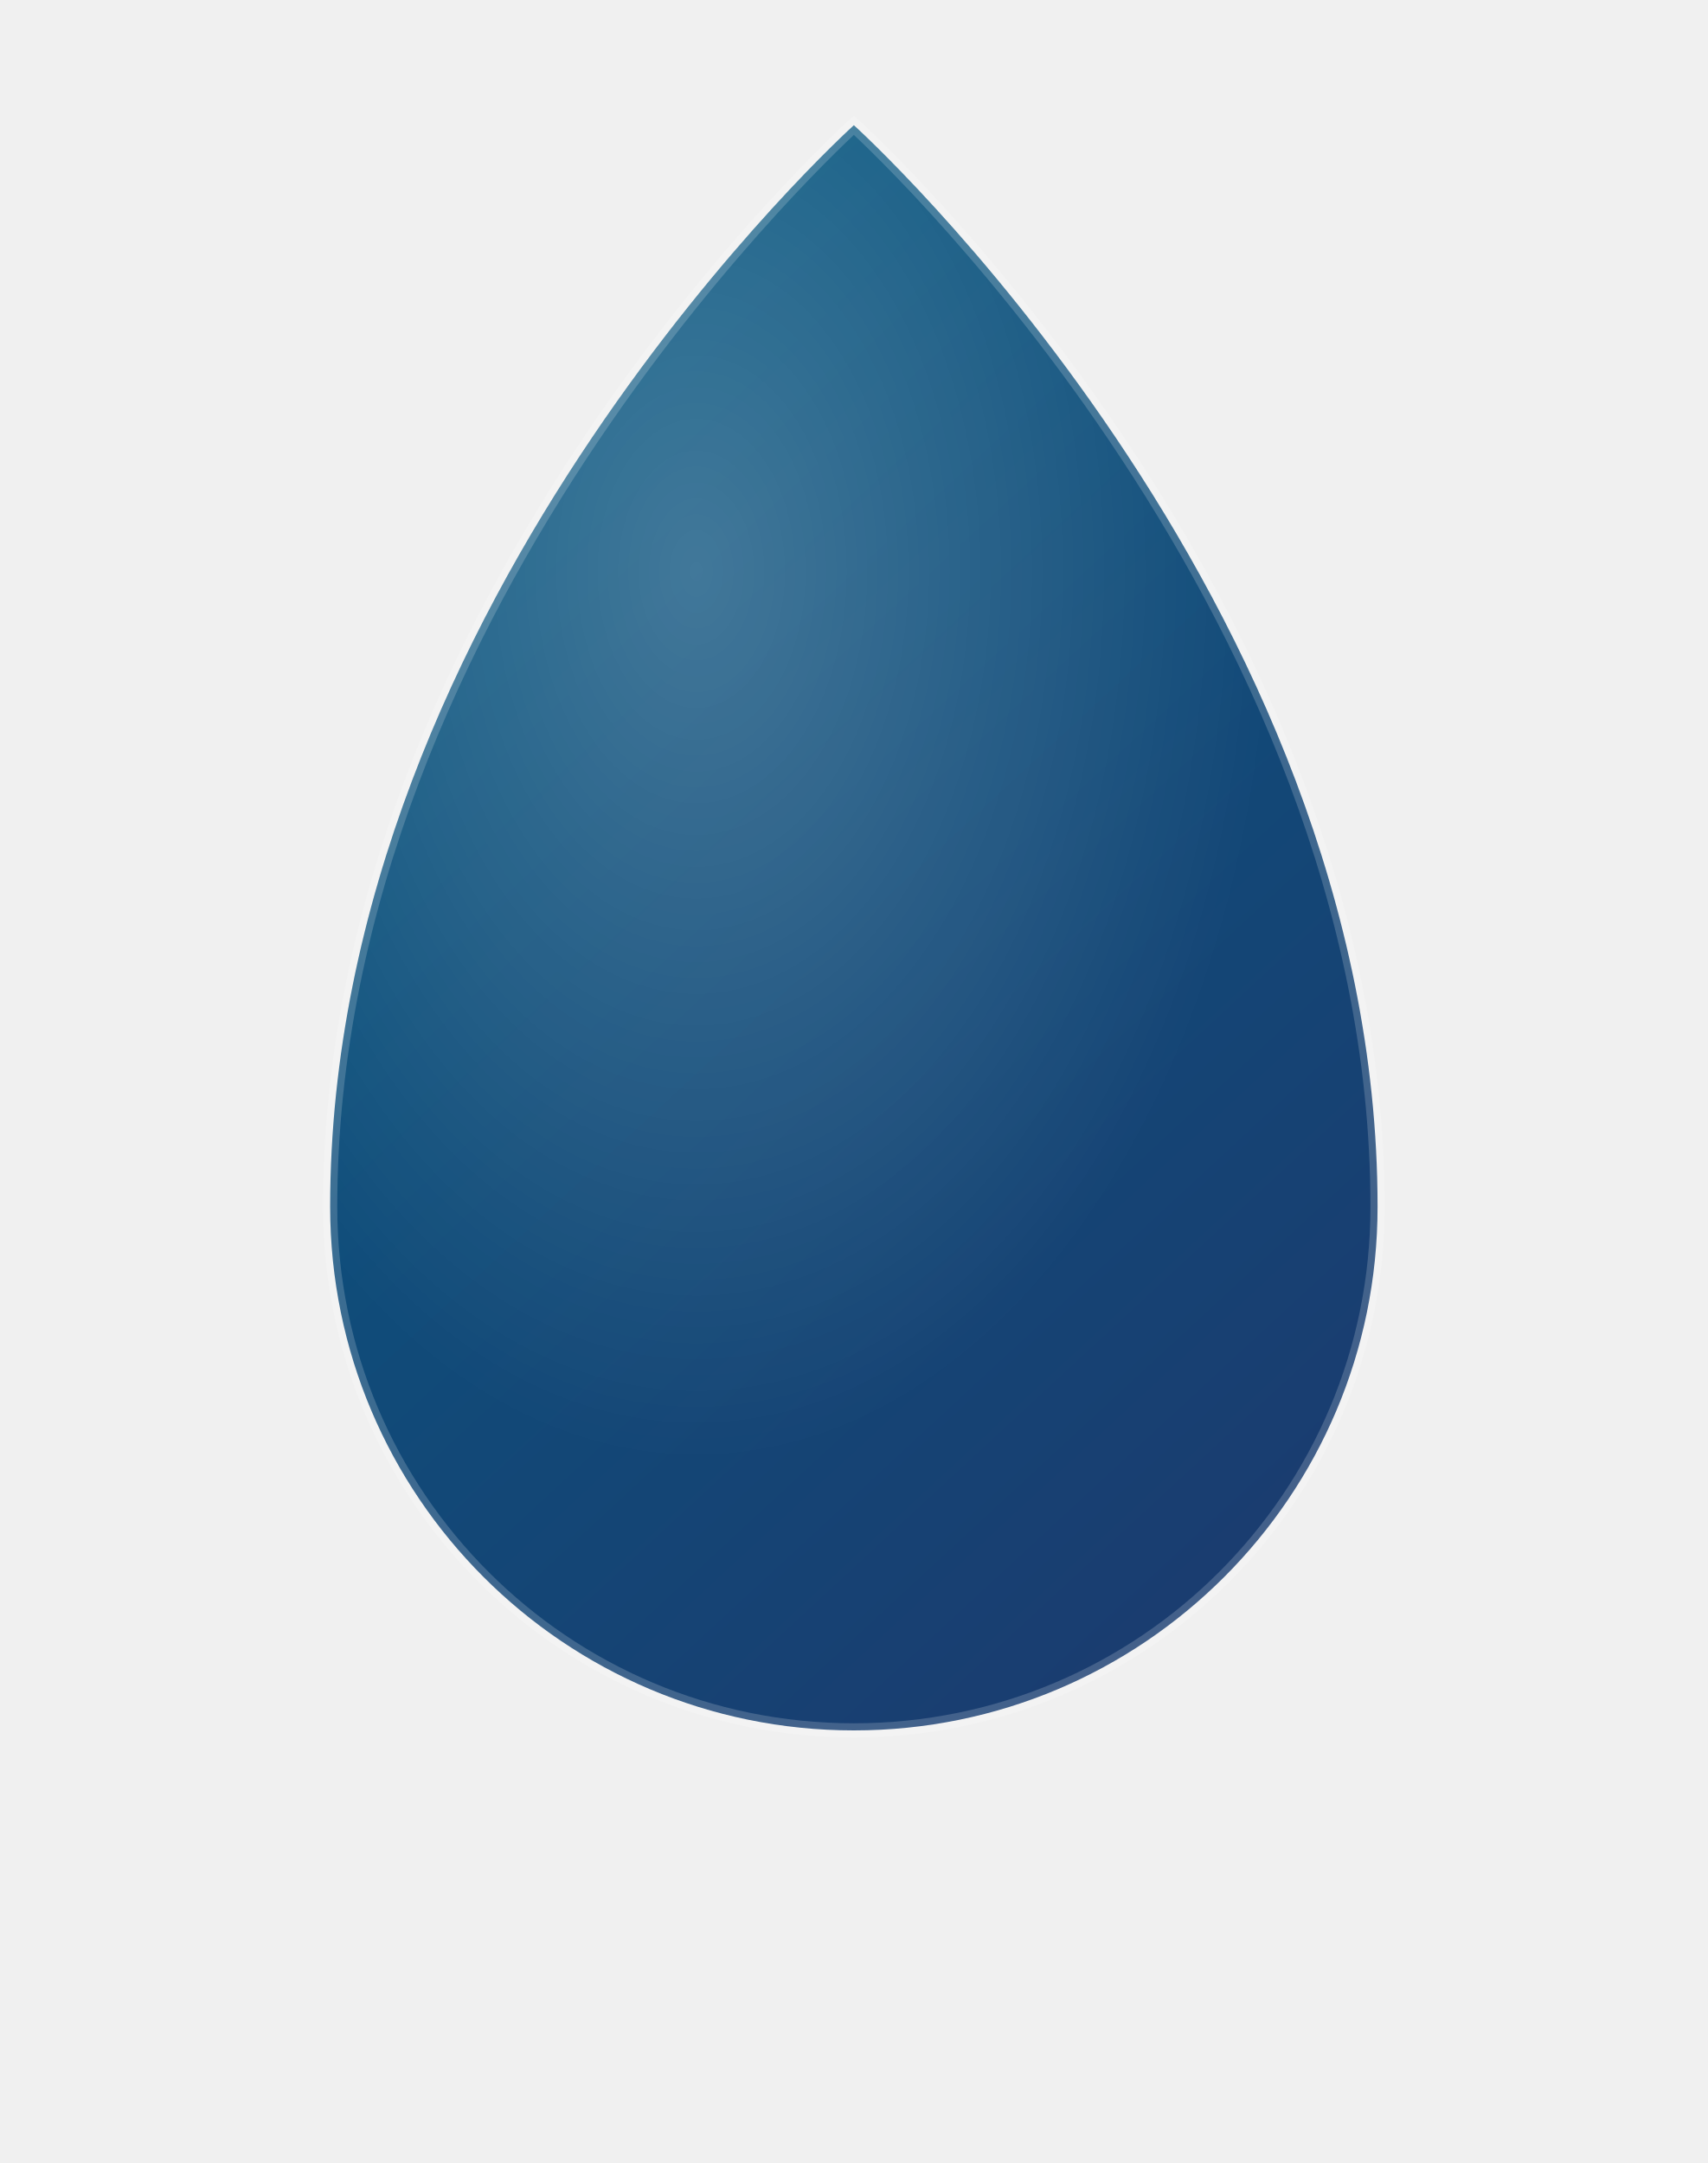
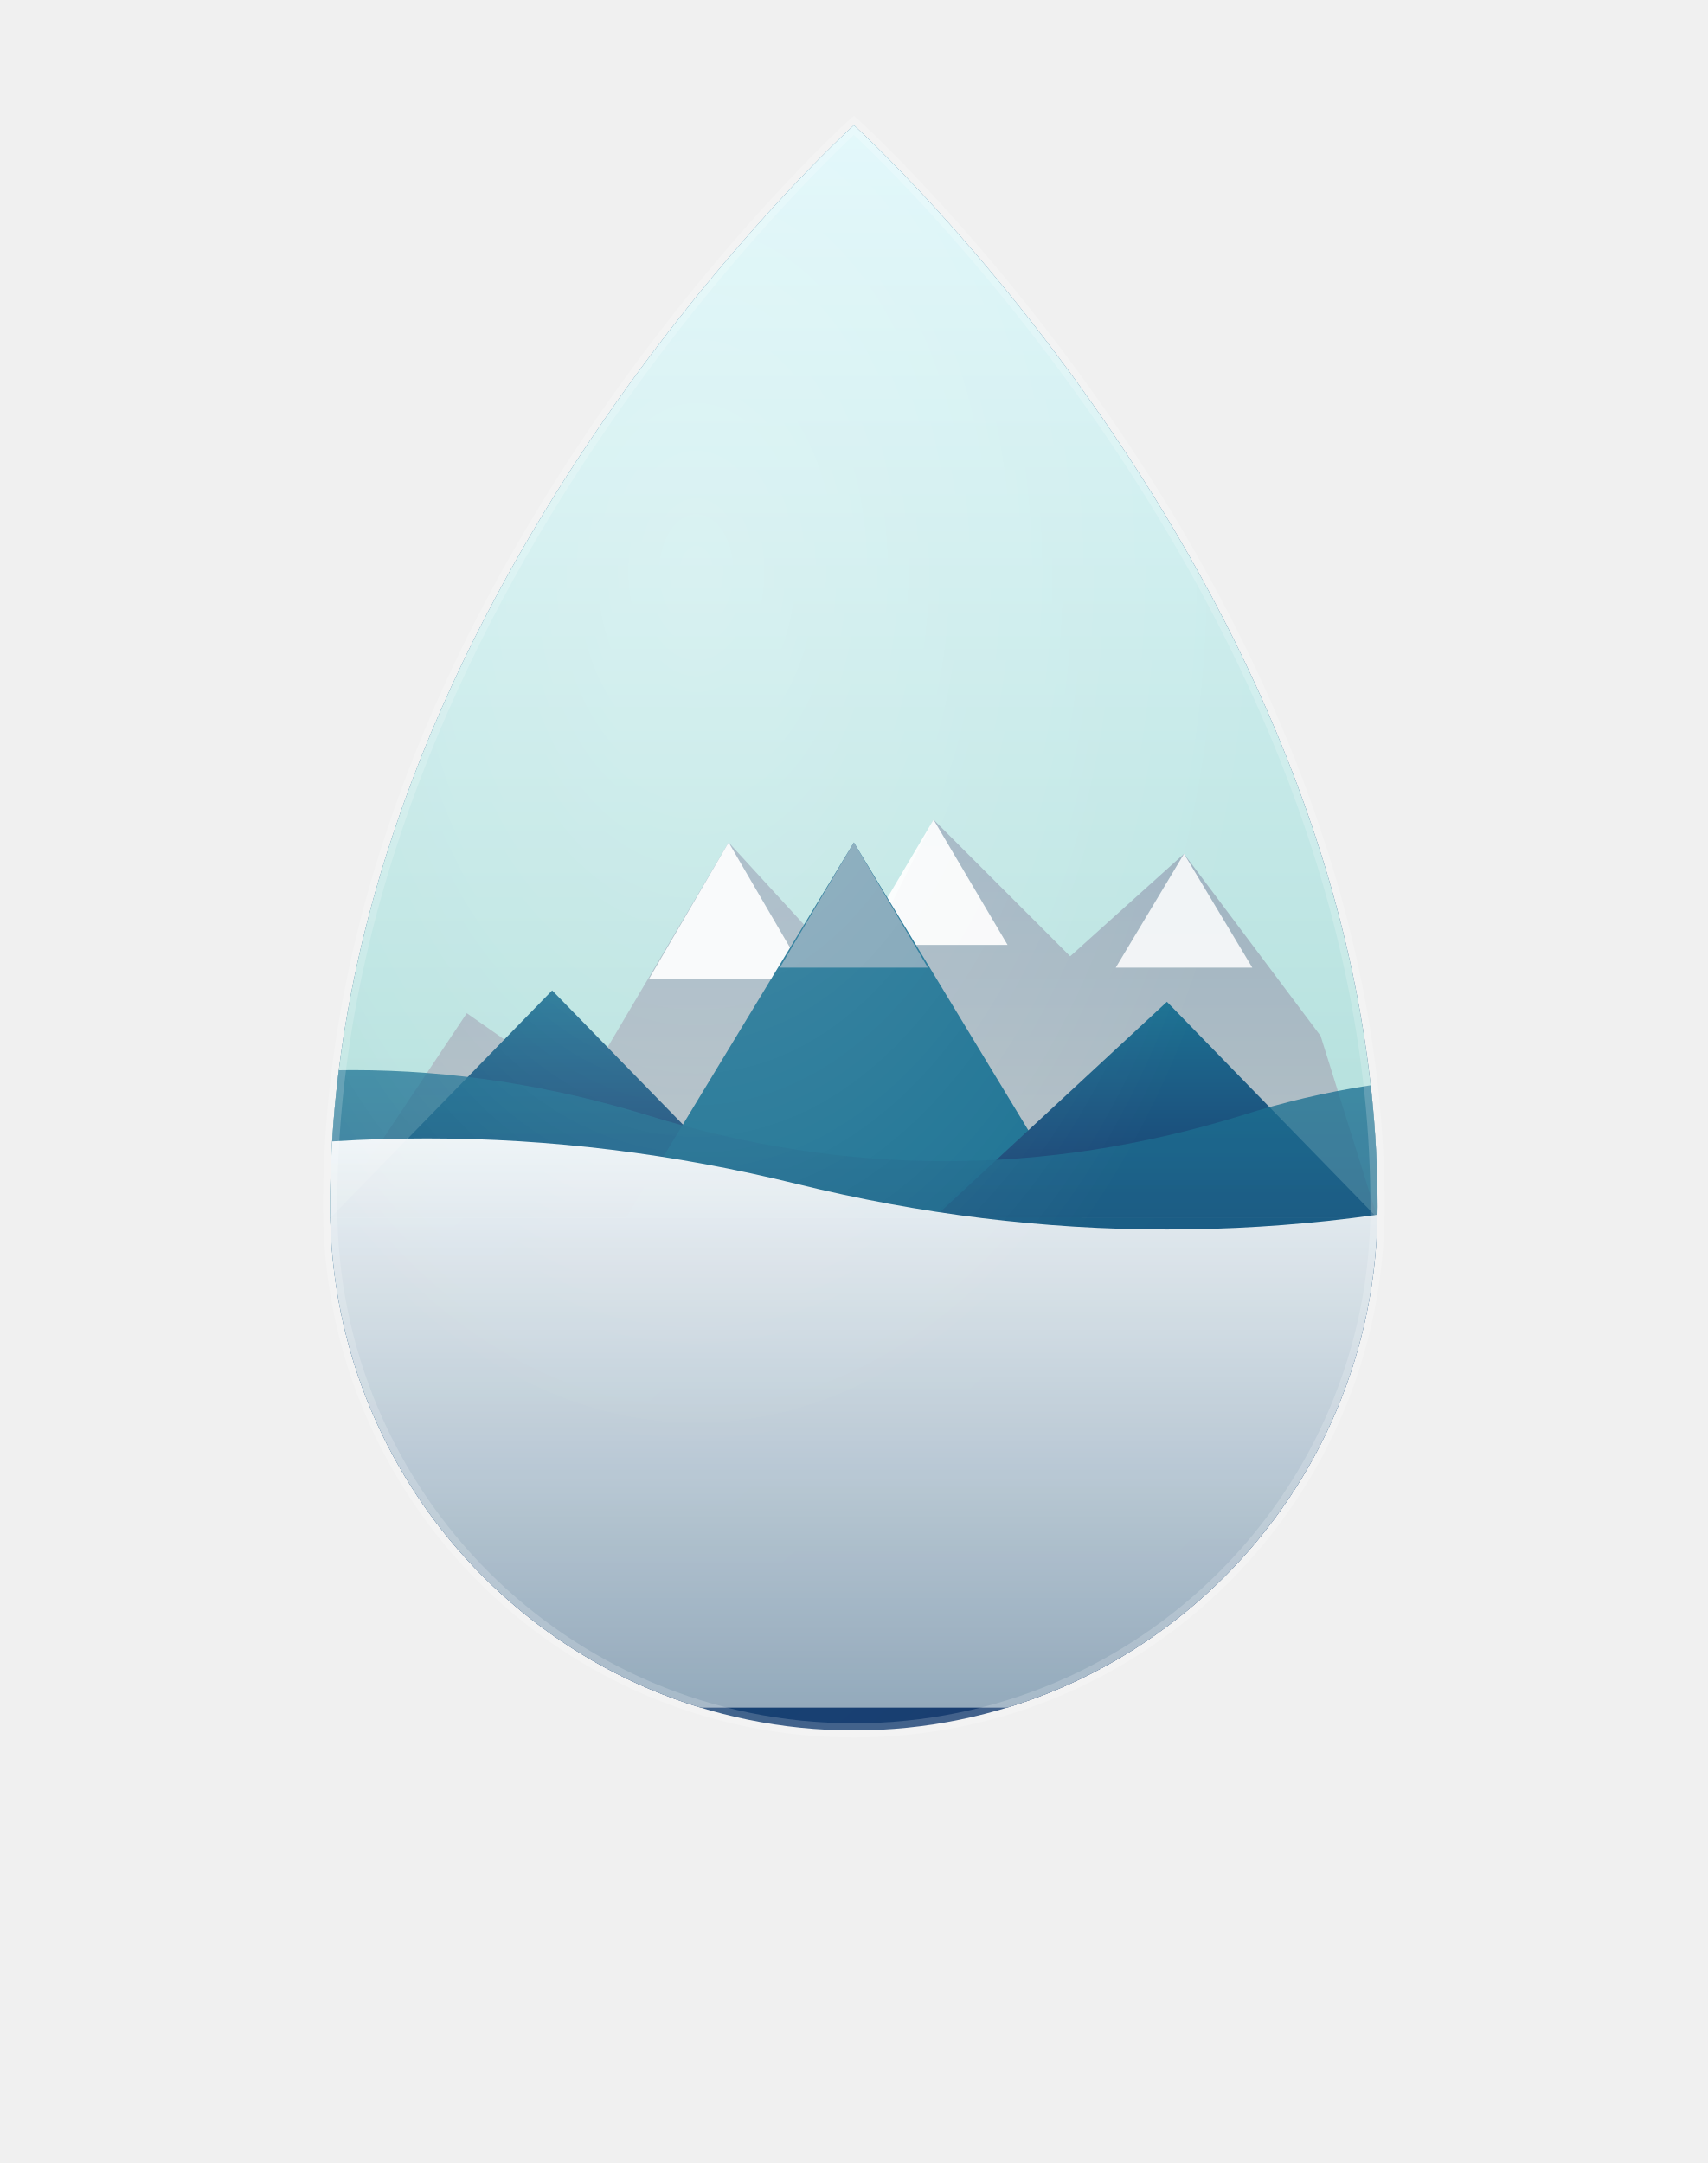
<svg xmlns="http://www.w3.org/2000/svg" viewBox="0 0 300 380">
  <defs>
    <linearGradient id="dropGrad" x1="20%" y1="0%" x2="80%" y2="100%">
      <stop offset="0%" stop-color="#065A82" />
      <stop offset="100%" stop-color="#1B3B6F" />
    </linearGradient>
+     <linearGradient id="skyGrad" x1="0%" y1="0%" x2="0%" y2="100%">
+       <stop offset="0%" stop-color="#e0f7fa" />
+       <stop offset="100%" stop-color="#b2dfdb" />
+     </linearGradient>
+     <linearGradient id="mountBg" x1="0%" y1="0%" x2="0%" y2="100%">
+       <stop offset="0%" stop-color="#9EB3C2" />
+       <stop offset="80%" stop-color="#B0BEC5" />
+     </linearGradient>
+     <linearGradient id="mountGreen" x1="0%" y1="0%" x2="0%" y2="100%">
+       <stop offset="0%" stop-color="#1C7293" />
+       <stop offset="100%" stop-color="#1B3B6F" />
+     </linearGradient>
+     <linearGradient id="wave1" x1="0%" y1="0%" x2="0%" y2="100%">
+       <stop offset="0%" stop-color="#1C7293" />
+       <stop offset="100%" stop-color="#1B3B6F" />
+     </linearGradient>
+     <linearGradient id="wave2" x1="0%" y1="0%" x2="0%" y2="100%">
+       <stop offset="0%" stop-color="#ffffff" />
+       <stop offset="100%" stop-color="#9EB3C2" />
+     </linearGradient>
    <radialGradient id="dropShine" cx="35%" cy="28%" r="55%">
      <stop offset="0%" stop-color="rgba(255,255,255,0.22)" />
      <stop offset="100%" stop-color="rgba(255,255,255,0)" />
    </radialGradient>
+     <clipPath id="dropClip">
+       <path d="M150,22 C150,22 58,105 58,212 A92,92 0 0,0 242,212 C242,105 150,22 150,22Z" />
+     </clipPath>
  </defs>
  <path d="M150,22 C150,22 58,105 58,212 A92,92 0 0,0 242,212 C242,105 150,22 150,22Z" fill="url(#dropGrad)" />
+   <g clip-path="url(#dropClip)">
+     <rect x="58" y="22" width="184" height="192" fill="url(#skyGrad)" />
+     <path d="M58,214 L82,178 L102,192 L128,148 L150,172 L164,144 L188,168 L208,150 L232,182 L242,214Z" fill="url(#mountBg)" />
+     <path d="M128,148 L142,172 L114,172Z" fill="white" opacity="0.92" />
+     <path d="M164,144 L177,166 L151,166Z" fill="white" opacity="0.92" />
+     <path d="M208,150 L220,170 L196,170Z" fill="white" opacity="0.85" />
+     <path d="M58,214 L97,174 L136,214Z" fill="url(#mountGreen)" />
+     <path d="M110,214 L150,148 L190,214Z" fill="#1C7293" />
+     <path d="M164,214 L205,176 L242,214Z" fill="url(#mountGreen)" />
+     <path d="M150,148 L163,170 L137,170Z" fill="#9EB3C2" opacity="0.75" />
+     <path d="M10,196 Q62,180 114,196 Q166,212 218,196 Q262,182 310,196 L310,300 L10,300 Z" fill="url(#wave1)" opacity="0.78" />
+     <path d="M10,208 Q75,192 140,208 Q205,224 270,208 Q298,200 320,208 L320,300 L10,300 Z" fill="url(#wave2)" opacity="0.92" />
+   </g>
  <path d="M150,22 C150,22 58,105 58,212 A92,92 0 0,0 242,212 C242,105 150,22 150,22Z" fill="url(#dropShine)" />
  <path d="M150,22 C150,22 58,105 58,212 A92,92 0 0,0 242,212 C242,105 150,22 150,22Z" fill="none" stroke="rgba(255,255,255,0.18)" stroke-width="2.5" />
</svg>
